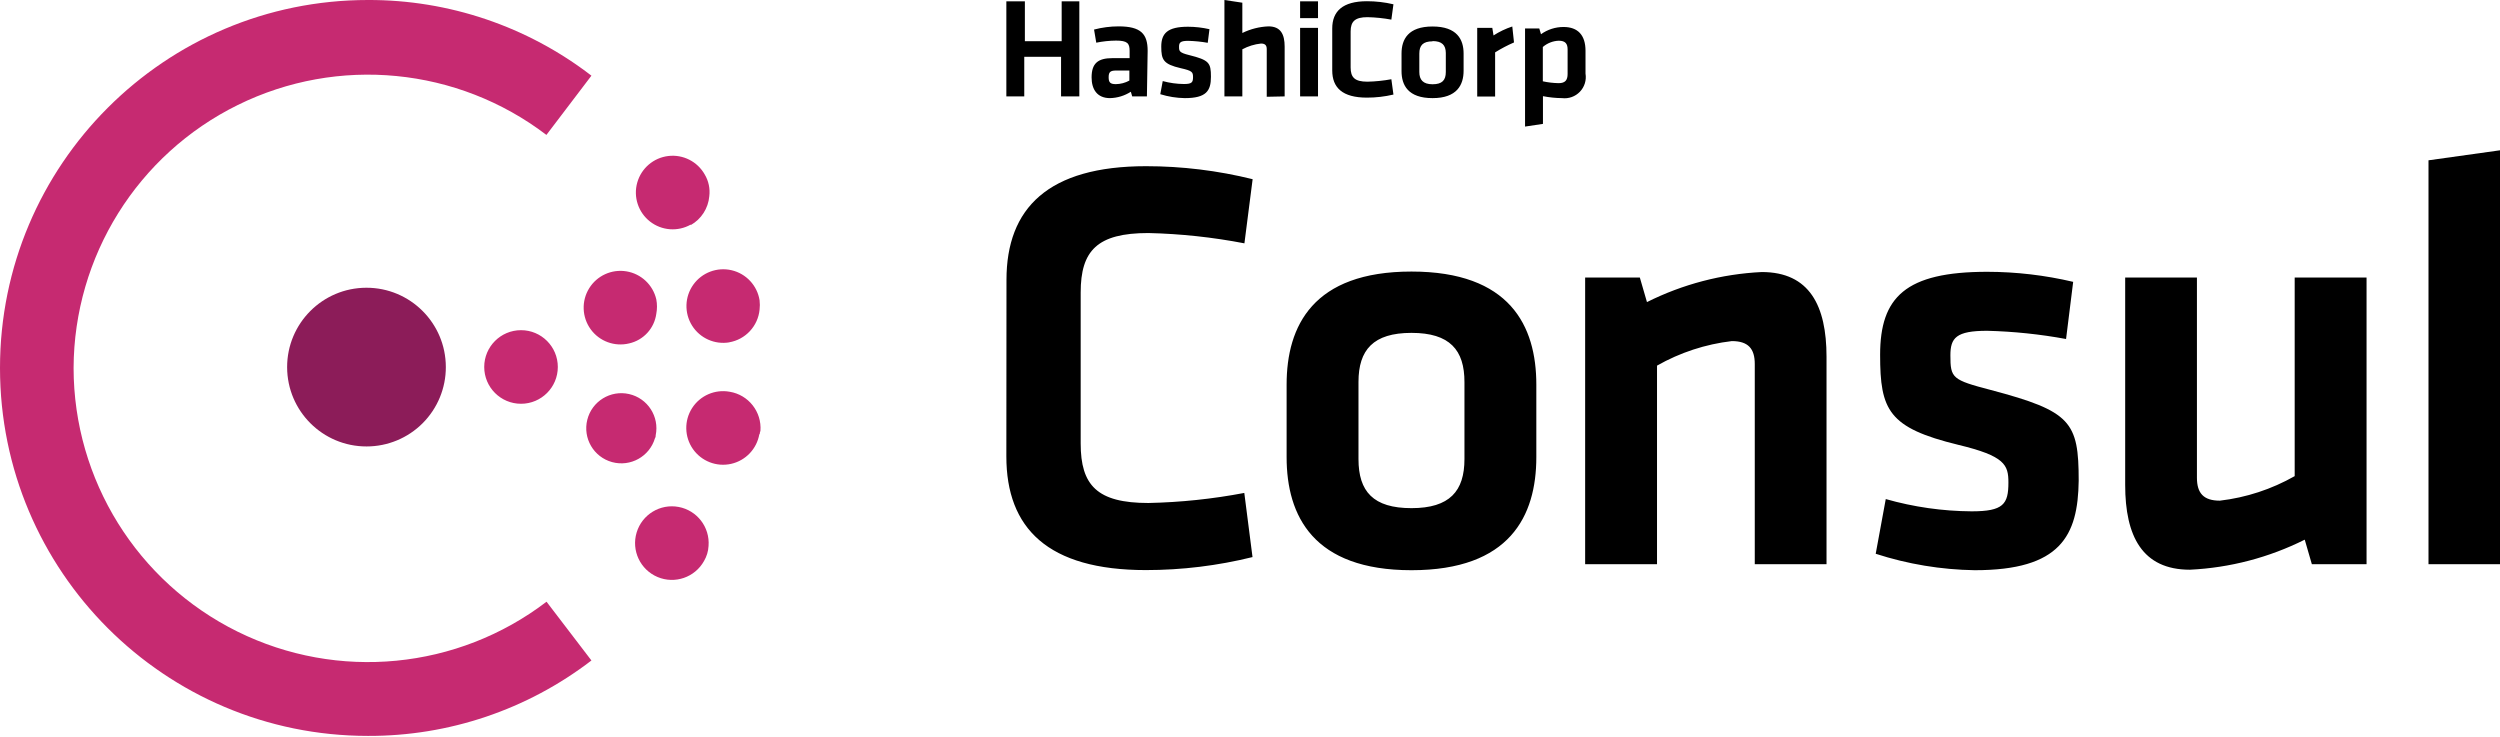
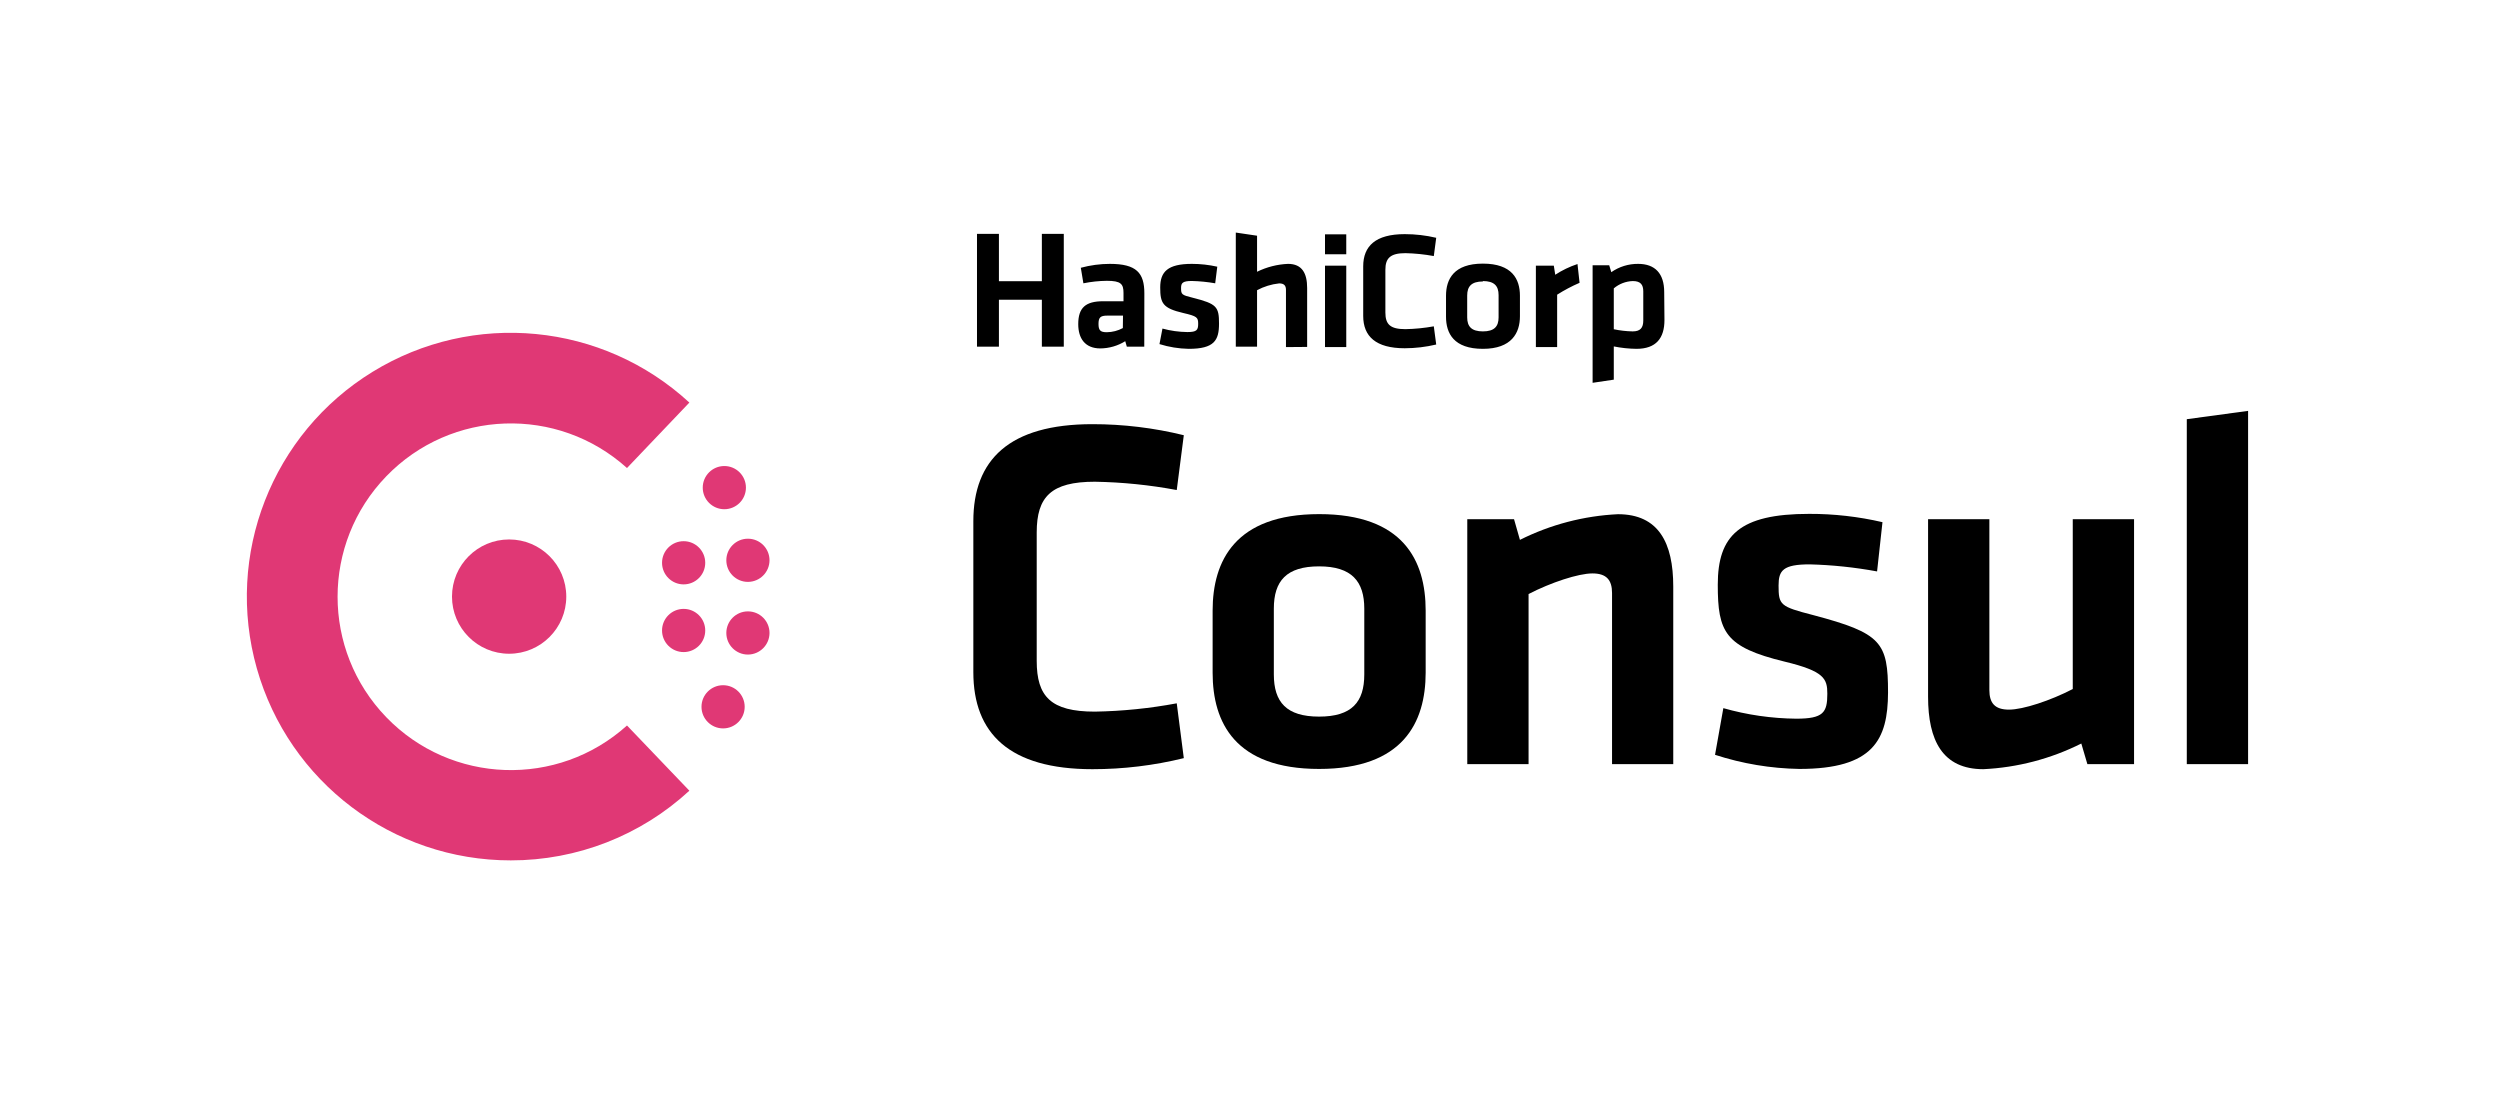
- <svg xmlns="http://www.w3.org/2000/svg" viewBox="0 0 203.83 60.01">
-   <path class="text" fill="#000000" d="M86.51 7.86V4.63h-3v3.23h-1.46V.11h1.51v3.25h3V.11H88v7.75zm7 0h-1.2l-.11-.38a3.28 3.28 0 0 1-1.7.52C89.44 8 89 7.27 89 6.31c0-1.14.51-1.57 1.7-1.57h1.4v-.59c0-.62-.18-.84-1.11-.84a8.46 8.46 0 0 0-1.61.17l-.18-1.07a7.89 7.89 0 0 1 2-.26c1.83 0 2.37.62 2.37 2zm-1.43-2.11H91c-.48 0-.61.13-.61.55s.13.56.59.56a2.37 2.37 0 0 0 1.1-.29zM96.6 8a7.12 7.12 0 0 1-2-.32l.2-1.07a6.77 6.77 0 0 0 1.73.24c.65 0 .74-.14.74-.56s-.07-.52-1-.73c-1.42-.33-1.59-.68-1.59-1.76s.51-1.62 2.18-1.62a8 8 0 0 1 1.75.2l-.14 1.11a10.66 10.66 0 0 0-1.6-.16c-.63 0-.74.14-.74.48s0 .48.82.68c1.63.41 1.78.62 1.78 1.77S98.35 8 96.6 8zm6.68-.11V4c0-.3-.13-.45-.47-.45a4.14 4.14 0 0 0-1.52.47v3.84h-1.46V0l1.46.22v2.47a5.31 5.31 0 0 1 2.13-.54c1 0 1.32.65 1.32 1.65v4.06zM106 1.48V.11h1.46v1.37zm0 6.38V2.27h1.46v5.59zm2.62-5.54c0-1.4.85-2.22 2.83-2.22a9.37 9.37 0 0 1 2.16.25l-.17 1.25a12.21 12.21 0 0 0-1.95-.2c-1 0-1.37.34-1.37 1.16V5.5c0 .81.33 1.16 1.37 1.16a12.21 12.21 0 0 0 1.95-.2l.17 1.25a9.37 9.37 0 0 1-2.16.25c-2 0-2.83-.81-2.83-2.22zM116.8 8c-2 0-2.53-1.06-2.53-2.2V4.36c0-1.15.54-2.2 2.53-2.2s2.53 1.06 2.53 2.2v1.41c0 1.15-.54 2.23-2.53 2.23zm0-4.63c-.78 0-1.08.33-1.08 1v1.5c0 .63.3 1 1.08 1s1.08-.33 1.08-1V4.31c-.01-.63-.31-.96-1.08-.96zm6.64.09a11.57 11.57 0 0 0-1.54.81v3.6h-1.46v-5.6h1.23l.1.62a6.63 6.63 0 0 1 1.53-.73zM129.27 6a1.73 1.73 0 0 1-1.92 2 8.36 8.36 0 0 1-1.55-.16v2.26l-1.46.22v-8h1.16l.14.47a3.15 3.15 0 0 1 1.84-.59c1.17 0 1.79.67 1.79 1.94zm-3.48.63a6.72 6.72 0 0 0 1.29.15c.53 0 .73-.24.73-.75v-2c0-.46-.18-.71-.72-.71a2.11 2.11 0 0 0-1.3.51z" />
-   <path class="text" fill="#000000" d="M82.06 22.82c0-5.86 3.41-9.27 11.38-9.27a36.22 36.22 0 0 1 8.69 1.06l-.67 5.23a47.09 47.09 0 0 0-7.83-.84c-4.18 0-5.52 1.44-5.52 4.85v12.31c0 3.41 1.34 4.85 5.52 4.85a47.09 47.09 0 0 0 7.82-.82l.67 5.23a36.22 36.22 0 0 1-8.69 1.06c-8 0-11.38-3.41-11.38-9.27zm33.02 23.67c-8 0-10.18-4.42-10.18-9.22v-5.91c0-4.8 2.16-9.22 10.18-9.22s10.18 4.42 10.18 9.22v5.91c0 4.8-2.16 9.22-10.18 9.22zm0-19.35c-3.12 0-4.32 1.39-4.32 4v6.29c0 2.64 1.2 4 4.32 4s4.32-1.39 4.32-4v-6.26c.01-2.64-1.2-4.03-4.32-4.03zM143.07 46V29.68c0-1.25-.53-1.87-1.87-1.87a16.16 16.16 0 0 0-6.1 2V46h-5.86V22.63h4.46l.58 2a23.43 23.43 0 0 1 9.36-2.45c3.89 0 5.28 2.74 5.28 6.91V46zm17.93.49a27.54 27.54 0 0 1-8.07-1.34l.82-4.46a26.17 26.17 0 0 0 7 1c2.59 0 3-.58 3-2.35 0-1.44-.29-2.16-4.08-3.07-5.71-1.39-6.38-2.83-6.38-7.34 0-4.7 2.06-6.77 8.74-6.77a30.74 30.74 0 0 1 7 .82l-.58 4.66a41.18 41.18 0 0 0-6.43-.67c-2.54 0-3 .58-3 2 0 1.87.14 2 3.31 2.83 6.53 1.73 7.15 2.59 7.15 7.39-.06 4.51-1.48 7.3-8.48 7.3zm18.12-23.86v16.32c0 1.25.53 1.87 1.87 1.87a16.16 16.16 0 0 0 6.1-2V22.63h5.86V46h-4.46l-.58-2a23.43 23.43 0 0 1-9.36 2.45c-3.89 0-5.28-2.74-5.28-6.91V22.63zM198 46V13.07l5.86-.82V46z" />
-   <path class="center-c" fill="#8C1C59" d="M29.89 36.4a6.47 6.47 0 1 1 6.46-6.48 6.46 6.46 0 0 1-6.46 6.48" />
-   <path class="circles" fill="#C62A71" d="M42.48 32.92a3 3 0 1 1 3-3 3 3 0 0 1-3 3m10.92 2.81a2.86 2.86 0 1 1 .06-.24c0 .07 0 .15-.06.24M51.29 28a3 3 0 1 1 2.22-3.59 3.14 3.14 0 0 1 0 1.17A2.87 2.87 0 0 1 51.29 28m10.62 7.4a3 3 0 1 1-2.42-3.46A3 3 0 0 1 62 35.13a.77.77 0 0 0-.06.27m-2.46-7.49a3 3 0 1 1 2.45-3.43 3.32 3.32 0 0 1 0 .77 3 3 0 0 1-2.48 2.66M57.4 45.74a3 3 0 1 1 .37-1.23 2.69 2.69 0 0 1-.37 1.23m-1.08-27.43a3 3 0 1 1 1.14-4.08 2.79 2.79 0 0 1 .37 1.77 3 3 0 0 1-1.51 2.35" />
-   <path class="c" fill="#C62A71" d="M30 60a30 30 0 1 1 0-60 29.71 29.71 0 0 1 18.22 6.17L44.55 11A24 24 0 0 0 6 30a24 24 0 0 0 38.56 19.06l3.66 4.79A29.74 29.74 0 0 1 30 60z" />
+ <svg xmlns="http://www.w3.org/2000/svg" id="LOGOS" viewBox="0 0 301 132">
+   <defs>
+     <style>.cls-1{fill:#e03875;}</style>
+   </defs>
+   <path d="M117.19,62.75c0-7.38,4.3-11.68,14.34-11.68a46,46,0,0,1,11,1.33l-.85,6.6a59,59,0,0,0-9.86-1c-5.27,0-7,1.81-7,6.11V79.57c0,4.29,1.69,6.11,7,6.11a59,59,0,0,0,9.86-1l.85,6.6a46,46,0,0,1-11,1.33c-10,0-14.34-4.3-14.34-11.68Z" />
+   <path d="M158.82,92.58C148.71,92.58,146,87,146,81V73.52c0-6,2.72-11.62,12.83-11.62s12.82,5.57,12.82,11.62V81C171.64,87,168.92,92.58,158.82,92.58Zm0-24.39c-3.94,0-5.45,1.76-5.45,5.09V81.2c0,3.33,1.51,5.08,5.45,5.08s5.44-1.75,5.44-5.08V73.28C164.26,70,162.75,68.19,158.82,68.19Z" />
+   <path d="M194.09,92V71.4c0-1.57-.67-2.36-2.36-2.36s-5,1.09-7.69,2.48V92h-7.38V62.51h5.63L183,65a29.49,29.49,0,0,1,11.8-3.09c4.9,0,6.66,3.45,6.66,8.71V92Z" />
+   <path d="M216.65,92.58a34.66,34.66,0,0,1-10.16-1.7l1-5.62a33.18,33.18,0,0,0,8.77,1.27c3.27,0,3.75-.73,3.75-3,0-1.81-.36-2.72-5.14-3.87-7.2-1.75-8.05-3.57-8.05-9.26,0-5.93,2.6-8.53,11-8.53a38.51,38.51,0,0,1,8.83,1L226,68.8a52.36,52.36,0,0,0-8.11-.85c-3.21,0-3.75.73-3.75,2.54,0,2.36.18,2.54,4.18,3.57,8.22,2.18,9,3.27,9,9.32C227.3,89.07,225.55,92.58,216.65,92.58Z" />
+   <path d="M239.52,62.51V83.08c0,1.57.66,2.36,2.36,2.36s5-1.09,7.68-2.48V62.51h7.38V92h-5.62l-.73-2.48a29.44,29.44,0,0,1-11.8,3.09c-4.9,0-6.65-3.45-6.65-8.72V62.51Z" />
+   <path d="M263.29,92V50.47l7.38-1V92Z" />
+   <path class="cls-1" d="M61.5,103.59A31.76,31.76,0,1,1,83,48.47h0l-7.51,7.88h0a20.87,20.87,0,1,0,0,31h0L83,95.2h0A31.66,31.66,0,0,1,61.5,103.59Z" />
+   <path class="cls-1" d="M87.06,87.7a2.6,2.6,0,1,1,2.6-2.6A2.6,2.6,0,0,1,87.06,87.7Z" />
+   <path class="cls-1" d="M61.3,78.71a6.88,6.88,0,1,1,6.88-6.88A6.88,6.88,0,0,1,61.3,78.71Z" />
+   <path class="cls-1" d="M90.05,78.81a2.6,2.6,0,1,1,2.6-2.6A2.61,2.61,0,0,1,90.05,78.81Z" />
+   <path class="cls-1" d="M82.31,78.51a2.6,2.6,0,1,1,2.6-2.6A2.6,2.6,0,0,1,82.31,78.51Z" />
+   <path class="cls-1" d="M90.05,70.06a2.6,2.6,0,1,1,2.6-2.6A2.61,2.61,0,0,1,90.05,70.06Z" />
+   <path class="cls-1" d="M82.31,70.36a2.6,2.6,0,1,1,2.6-2.6A2.6,2.6,0,0,1,82.31,70.36Z" />
+   <path class="cls-1" d="M87.21,61.31a2.6,2.6,0,1,1,2.6-2.6A2.6,2.6,0,0,1,87.21,61.31Z" />
+   <path d="M125.44,41.74V36.09h-5.17v5.65h-2.64V28.16h2.64v5.7h5.17v-5.7h2.64V41.74Zm12.33,0h-2.1l-.19-.66a5.78,5.78,0,0,1-3,.87c-1.86,0-2.66-1.23-2.66-2.92,0-2,.9-2.76,3-2.76h2.45v-1c0-1.08-.31-1.46-2-1.46a14.94,14.94,0,0,0-2.83.3l-.31-1.87a13.46,13.46,0,0,1,3.5-.47c3.2,0,4.15,1.09,4.15,3.54ZM135.21,38h-1.89c-.83,0-1.06.22-1.06,1s.23,1,1,1a4.15,4.15,0,0,0,1.93-.5ZM143.12,42a12.59,12.59,0,0,1-3.52-.57l.36-1.87a11.94,11.94,0,0,0,3,.42c1.13,0,1.3-.24,1.3-1s-.13-.91-1.78-1.29c-2.5-.58-2.79-1.19-2.79-3.08s.9-2.84,3.81-2.84a14,14,0,0,1,3.06.34l-.25,2a18.84,18.84,0,0,0-2.81-.28c-1.11,0-1.3.24-1.3.84,0,.79.07.85,1.45,1.19,2.85.72,3.12,1.08,3.12,3.1S146.2,42,143.12,42Zm11.71-.21V34.9c0-.52-.23-.78-.82-.78a7.27,7.27,0,0,0-2.66.82v6.8h-2.56V28l2.56.38v4.34a9.36,9.36,0,0,1,3.73-.95c1.7,0,2.3,1.15,2.3,2.9v7.1Zm4.7-11.18v-2.4h2.56v2.4Zm0,11.18v-9.8h2.56v9.8Zm4.6-9.72c0-2.45,1.49-3.88,5-3.88a16.47,16.47,0,0,1,3.79.44l-.29,2.2a21.57,21.57,0,0,0-3.42-.35c-1.82,0-2.41.61-2.41,2v5.15c0,1.43.59,2,2.41,2a21.49,21.49,0,0,0,3.42-.34l.29,2.19a16.47,16.47,0,0,1-3.79.45c-3.48,0-5-1.43-5-3.89ZM178.54,42c-3.5,0-4.44-1.86-4.44-3.87V35.61c0-2,.94-3.87,4.44-3.87S183,33.59,183,35.61v2.47C183,40.09,182,42,178.54,42Zm0-8.11c-1.36,0-1.89.58-1.89,1.69v2.63c0,1.11.53,1.69,1.89,1.69s1.89-.58,1.89-1.69V35.53C180.43,34.42,179.9,33.84,178.54,33.84Zm11.64.16a19.4,19.4,0,0,0-2.7,1.43v6.31h-2.56v-9.8h2.16l.17,1.09a11.54,11.54,0,0,1,2.68-1.29Zm10.22,4.48c0,2.18-1,3.47-3.37,3.47a14.83,14.83,0,0,1-2.73-.29v4l-2.55.38V31.94h2l.25.83a5.55,5.55,0,0,1,3.23-1c2.05,0,3.14,1.17,3.14,3.4Zm-6.1,1.11a12,12,0,0,0,2.27.26c.92,0,1.28-.42,1.28-1.31V35.08c0-.8-.32-1.24-1.26-1.24a3.73,3.73,0,0,0-2.29.88Z" />
</svg>
